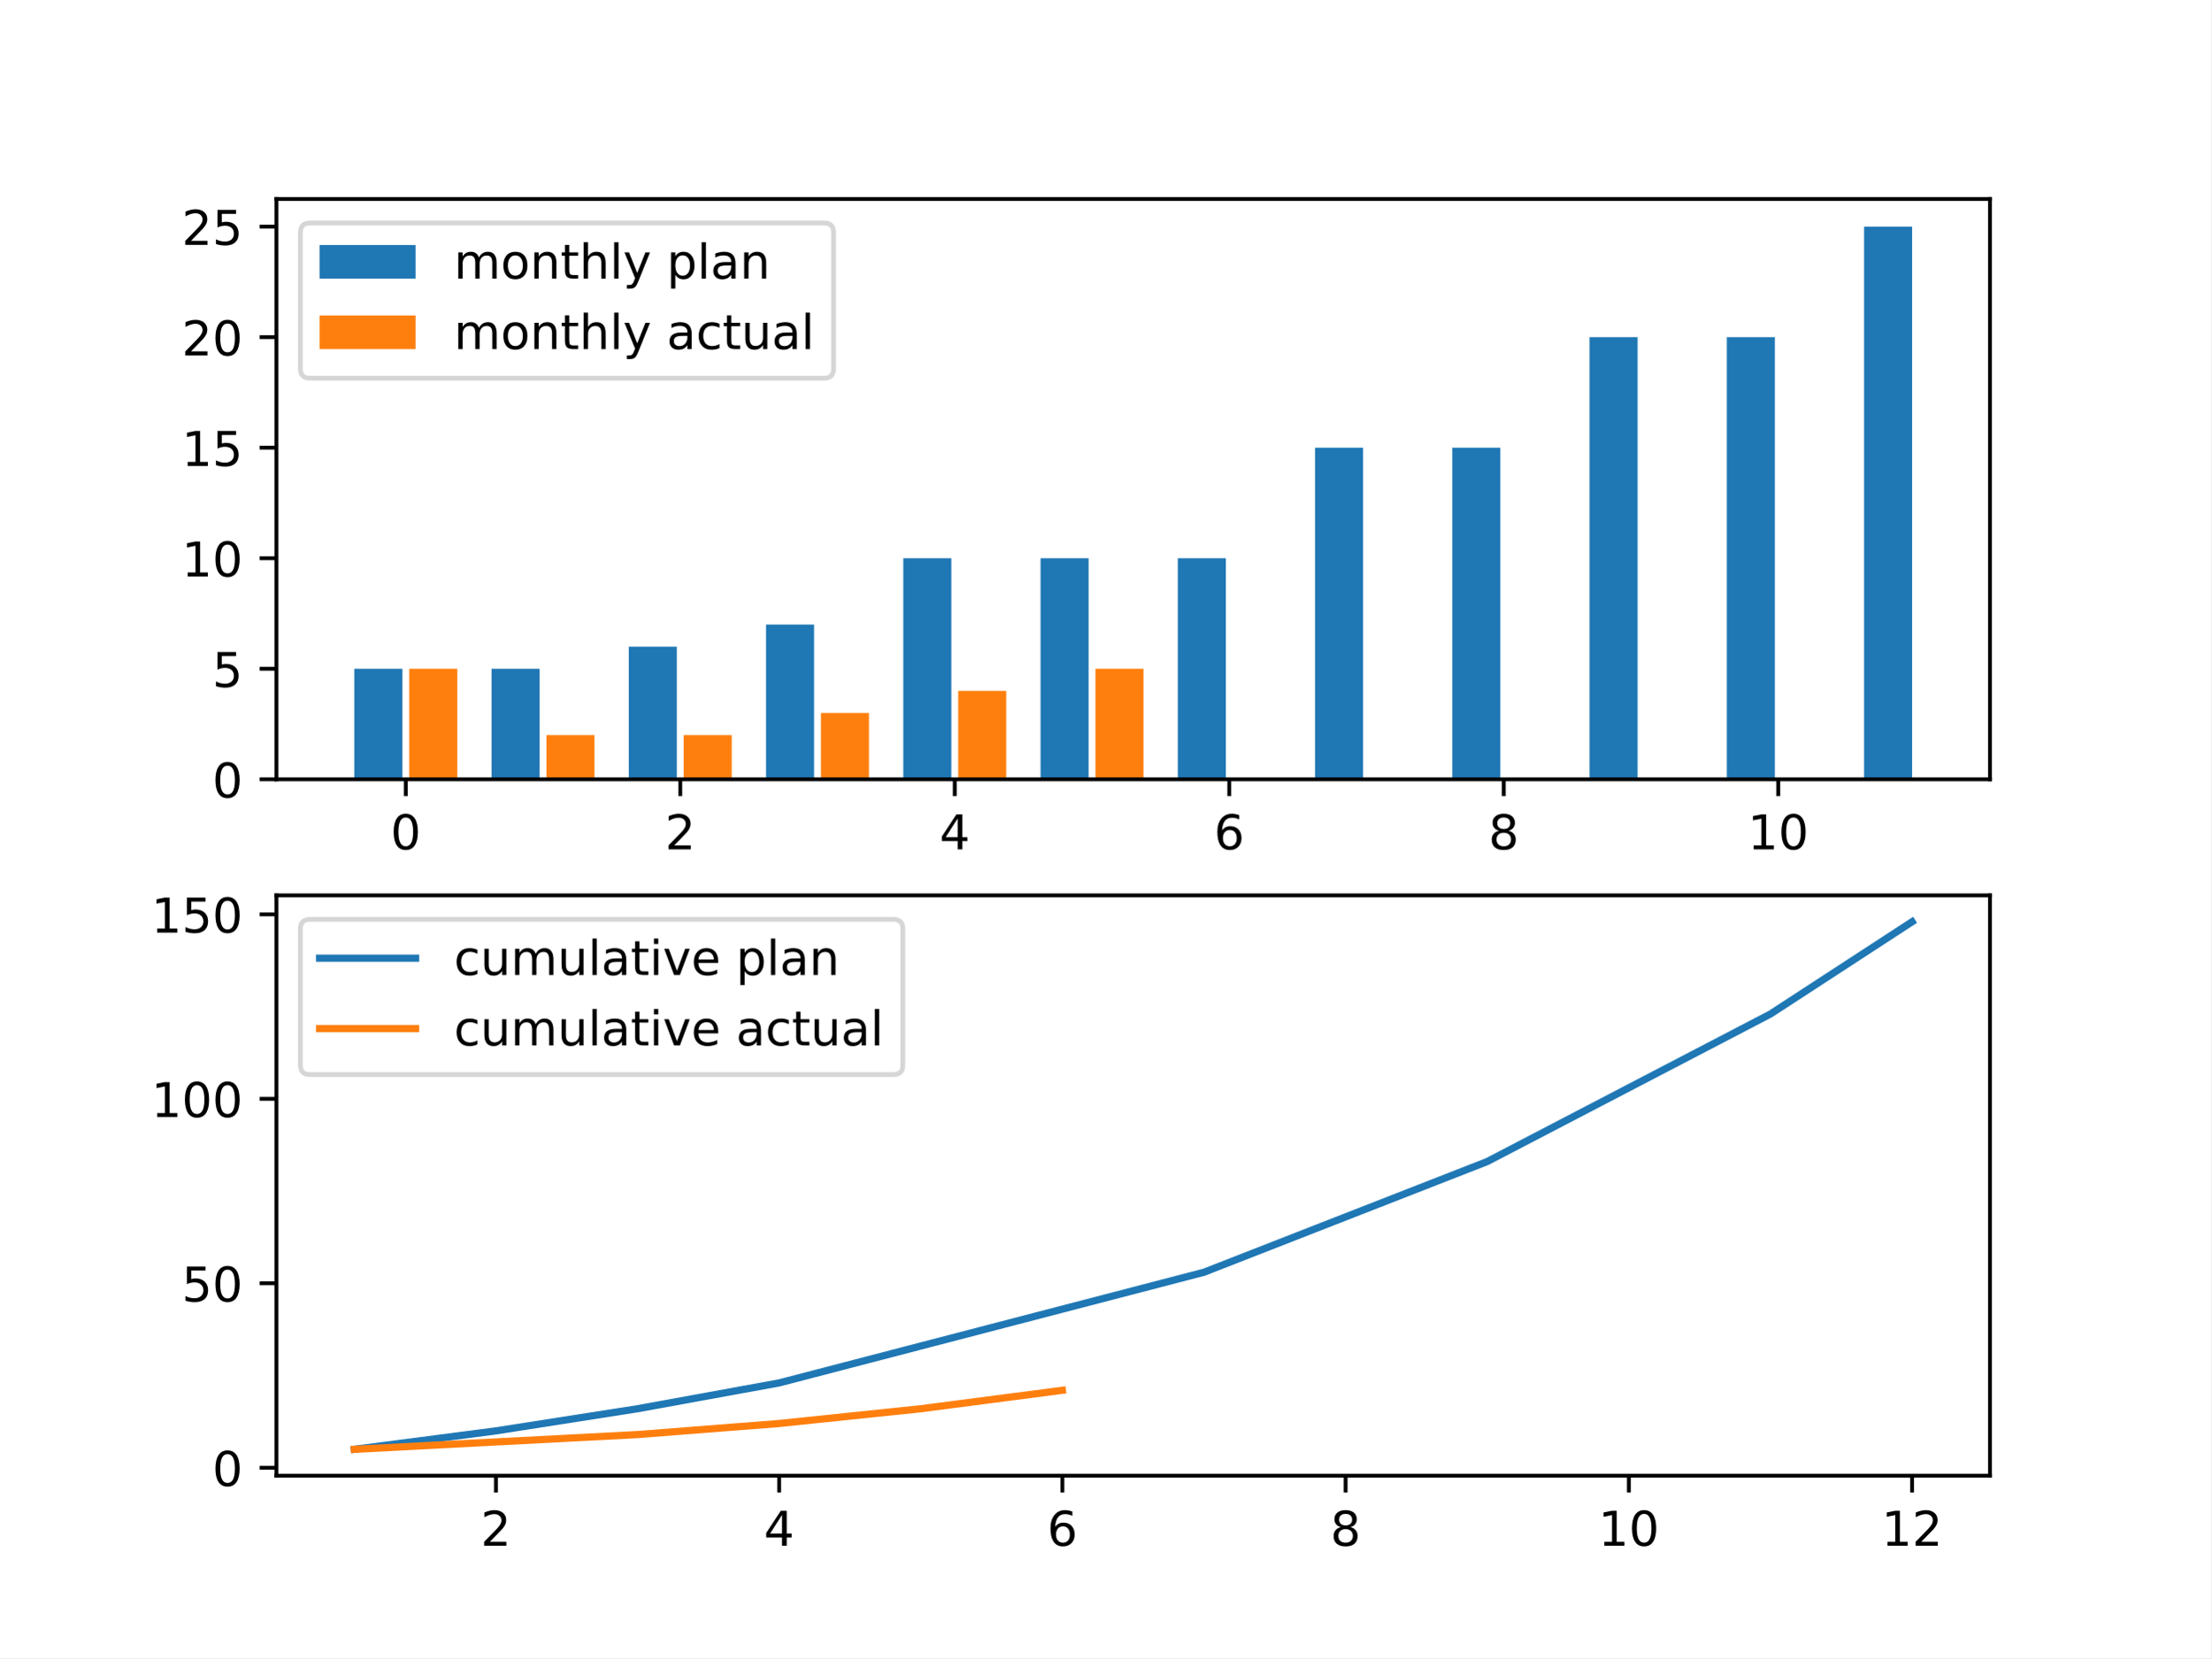
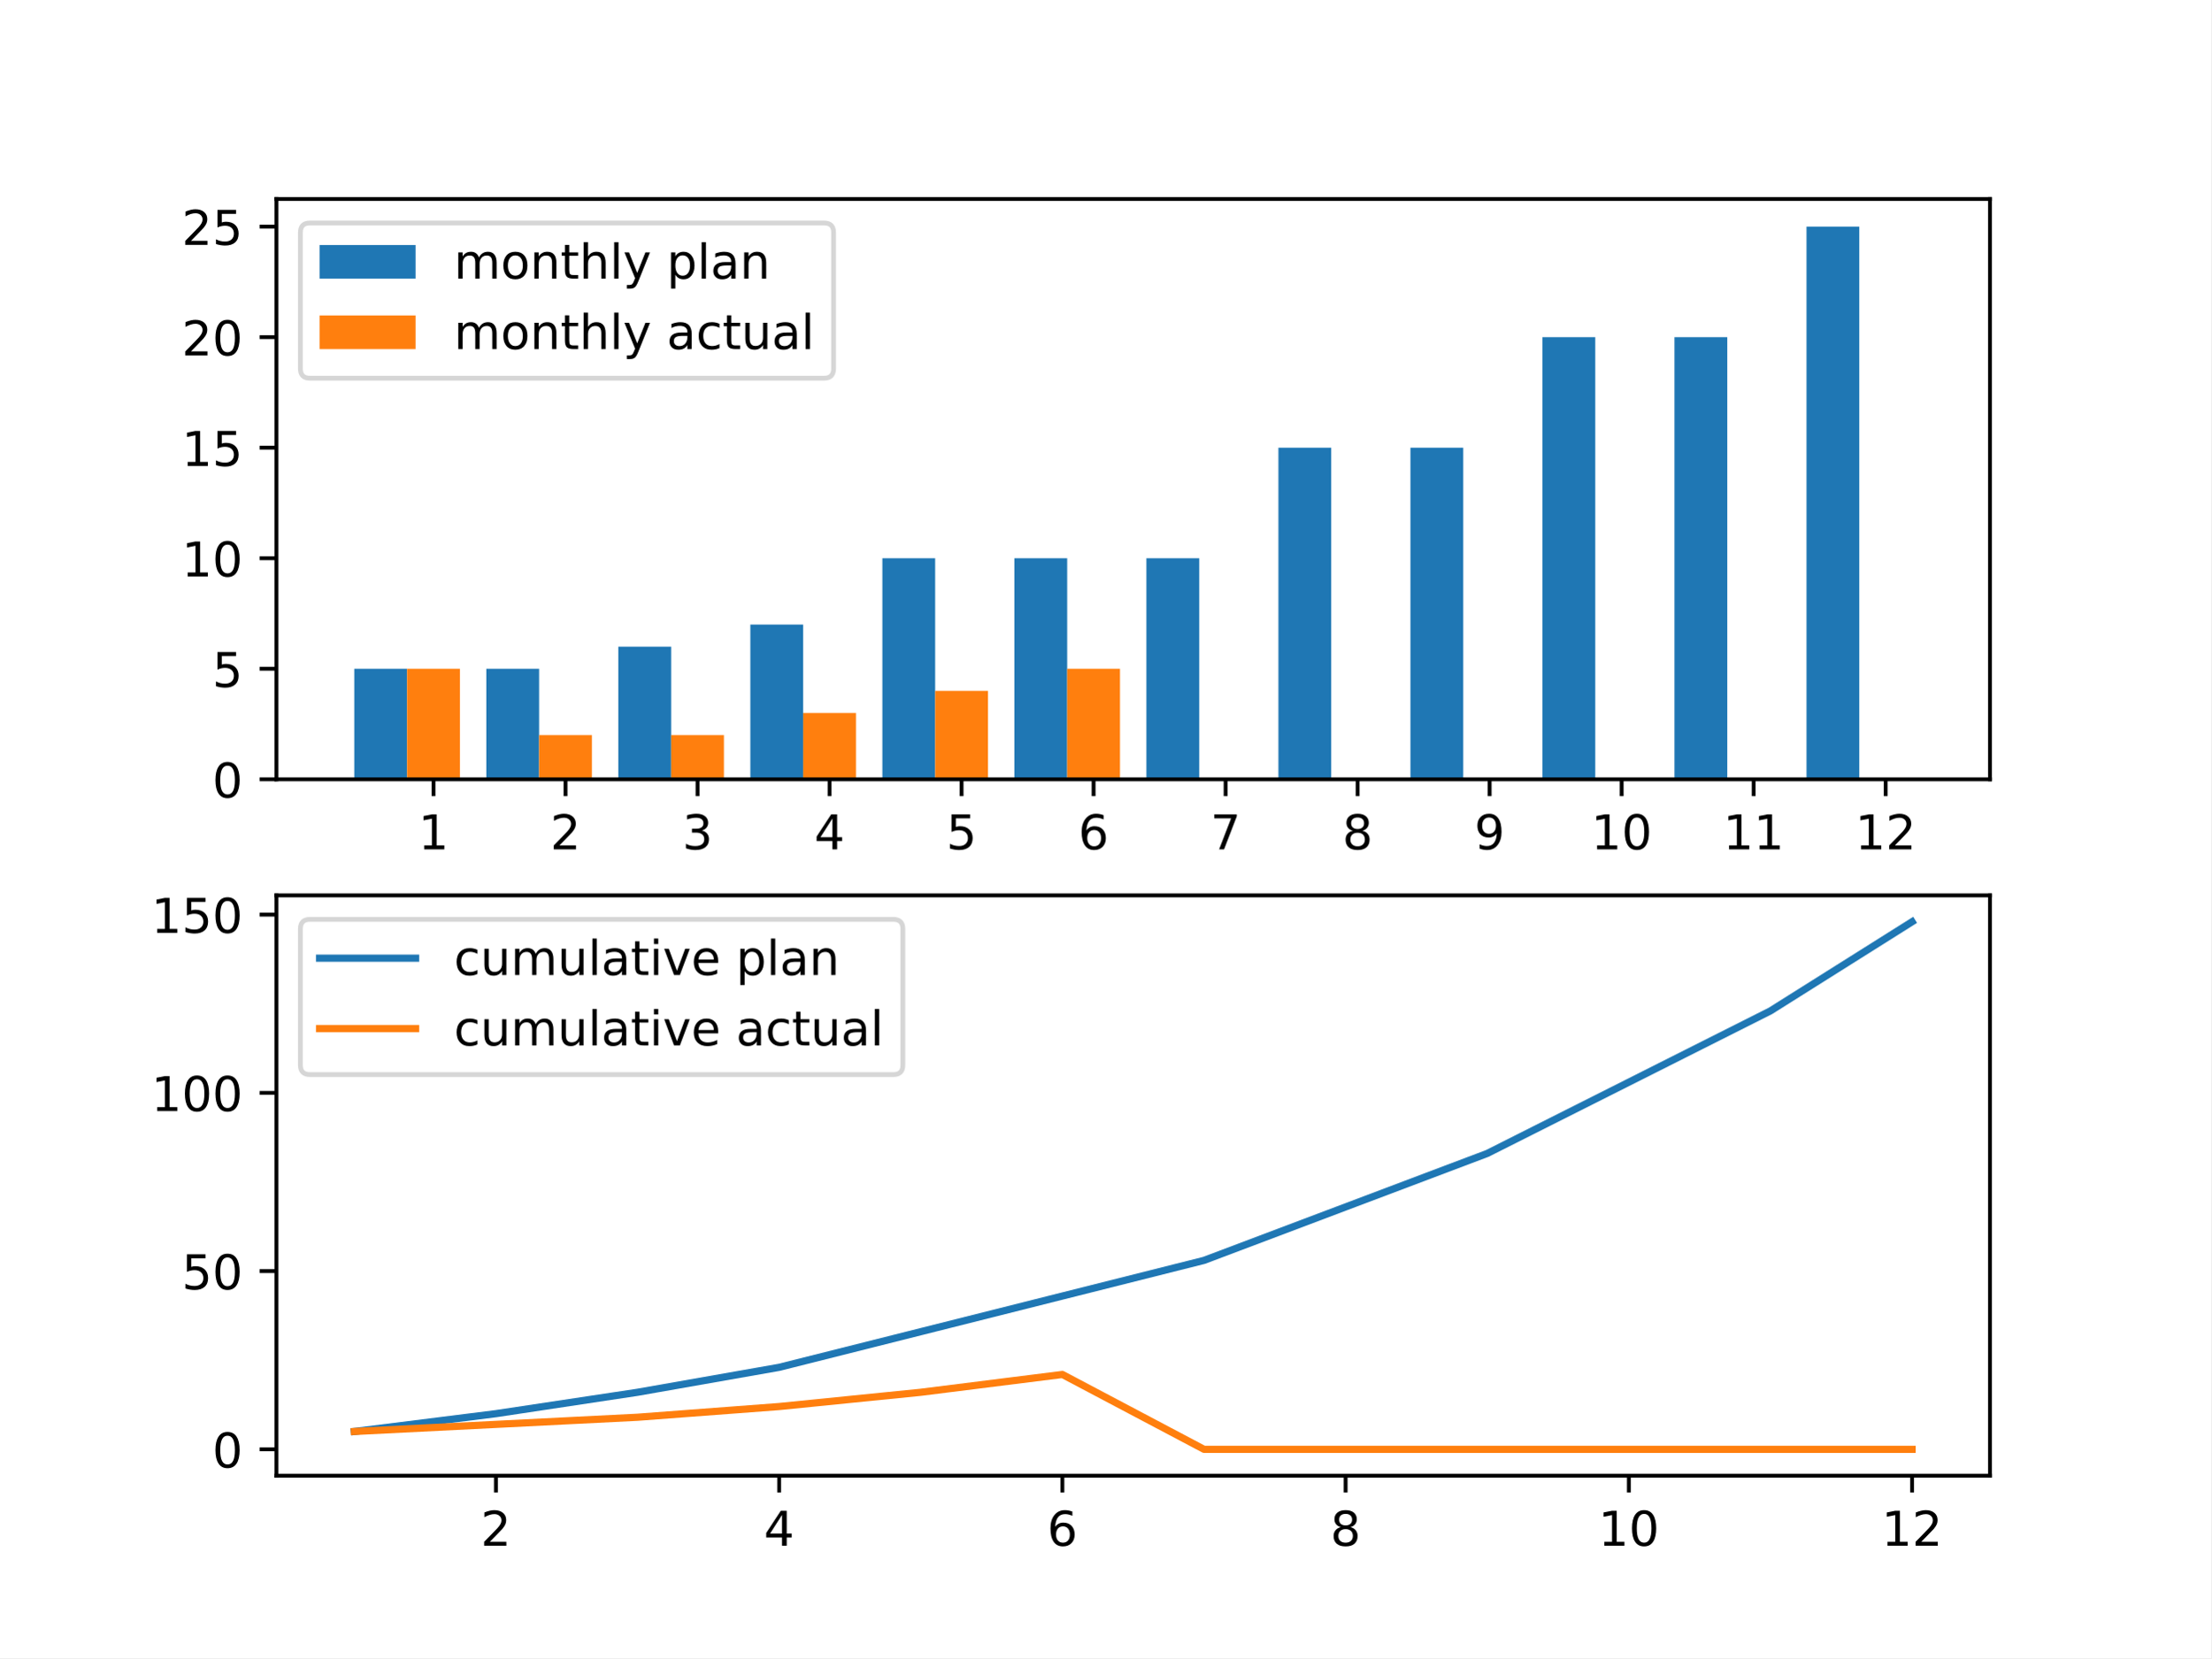
<svg xmlns="http://www.w3.org/2000/svg" xmlns:xlink="http://www.w3.org/1999/xlink" width="460.8pt" height="345.6pt" viewBox="0 0 460.8 345.6" version="1.1">
  <defs>
    <style type="text/css">*{stroke-linejoin: round; stroke-linecap: butt}</style>
  </defs>
  <g id="figure_1">
    <g id="patch_1">
      <path d="M 0 345.6  L 460.8 345.6  L 460.8 0  L 0 0  z " style="fill: #ffffff" />
    </g>
    <g id="axes_1">
      <g id="patch_2">
        <path d="M 57.6 307.584  L 414.72 307.584  L 414.72 186.624  L 57.6 186.624  z " style="fill: #ffffff" />
      </g>
      <g id="matplotlib.axis_1">
        <g id="xtick_1">
          <g id="line2d_1">
            <defs>
-               <path id="m7d324a1e5c" d="M 0 0  L 0 3.5  " style="stroke: #000000; stroke-width: 0.8" />
+               <path id="m211f51001a" d="M 0 0  L 0 3.5  " style="stroke: #000000; stroke-width: 0.8" />
            </defs>
            <g>
-               <use xlink:href="#m7d324a1e5c" x="103.347" y="307.584" style="stroke: #000000; stroke-width: 0.8" />
+               <use xlink:href="#m211f51001a" x="103.347" y="307.584" style="stroke: #000000; stroke-width: 0.8" />
            </g>
          </g>
          <g id="text_1">
            <g transform="translate(100.1655 322.1824)scale(0.1 -0.1)">
              <defs>
                <path id="DejaVuSans-32" d="M 1228 531  L 3431 531  L 3431 0  L 469 0  L 469 531  Q 828 903 1448 1529  Q 2069 2156 2228 2338  Q 2531 2678 2651 2914  Q 2772 3150 2772 3378  Q 2772 3750 2511 3984  Q 2250 4219 1831 4219  Q 1534 4219 1204 4116  Q 875 4013 500 3803  L 500 4441  Q 881 4594 1212 4672  Q 1544 4750 1819 4750  Q 2544 4750 2975 4387  Q 3406 4025 3406 3419  Q 3406 3131 3298 2873  Q 3191 2616 2906 2266  Q 2828 2175 2409 1742  Q 1991 1309 1228 531  z " transform="scale(0.015625)" />
              </defs>
              <use xlink:href="#DejaVuSans-32" />
            </g>
          </g>
        </g>
        <g id="xtick_2">
          <g id="line2d_2">
            <g>
-               <use xlink:href="#m7d324a1e5c" x="162.375" y="307.584" style="stroke: #000000; stroke-width: 0.8" />
+               <use xlink:href="#m211f51001a" x="162.375" y="307.584" style="stroke: #000000; stroke-width: 0.8" />
            </g>
          </g>
          <g id="text_2">
            <g transform="translate(159.1936 322.1824)scale(0.1 -0.1)">
              <defs>
                <path id="DejaVuSans-34" d="M 2419 4116  L 825 1625  L 2419 1625  L 2419 4116  z M 2253 4666  L 3047 4666  L 3047 1625  L 3713 1625  L 3713 1100  L 3047 1100  L 3047 0  L 2419 0  L 2419 1100  L 313 1100  L 313 1709  L 2253 4666  z " transform="scale(0.015625)" />
              </defs>
              <use xlink:href="#DejaVuSans-34" />
            </g>
          </g>
        </g>
        <g id="xtick_3">
          <g id="line2d_3">
            <g>
-               <use xlink:href="#m7d324a1e5c" x="221.403" y="307.584" style="stroke: #000000; stroke-width: 0.8" />
+               <use xlink:href="#m211f51001a" x="221.403" y="307.584" style="stroke: #000000; stroke-width: 0.8" />
            </g>
          </g>
          <g id="text_3">
            <g transform="translate(218.2217 322.1824)scale(0.1 -0.1)">
              <defs>
                <path id="DejaVuSans-36" d="M 2113 2584  Q 1688 2584 1439 2293  Q 1191 2003 1191 1497  Q 1191 994 1439 701  Q 1688 409 2113 409  Q 2538 409 2786 701  Q 3034 994 3034 1497  Q 3034 2003 2786 2293  Q 2538 2584 2113 2584  z M 3366 4563  L 3366 3988  Q 3128 4100 2886 4159  Q 2644 4219 2406 4219  Q 1781 4219 1451 3797  Q 1122 3375 1075 2522  Q 1259 2794 1537 2939  Q 1816 3084 2150 3084  Q 2853 3084 3261 2657  Q 3669 2231 3669 1497  Q 3669 778 3244 343  Q 2819 -91 2113 -91  Q 1303 -91 875 529  Q 447 1150 447 2328  Q 447 3434 972 4092  Q 1497 4750 2381 4750  Q 2619 4750 2861 4703  Q 3103 4656 3366 4563  z " transform="scale(0.015625)" />
              </defs>
              <use xlink:href="#DejaVuSans-36" />
            </g>
          </g>
        </g>
        <g id="xtick_4">
          <g id="line2d_4">
            <g>
-               <use xlink:href="#m7d324a1e5c" x="280.431" y="307.584" style="stroke: #000000; stroke-width: 0.8" />
+               <use xlink:href="#m211f51001a" x="280.431" y="307.584" style="stroke: #000000; stroke-width: 0.8" />
            </g>
          </g>
          <g id="text_4">
            <g transform="translate(277.2498 322.1824)scale(0.1 -0.1)">
              <defs>
                <path id="DejaVuSans-38" d="M 2034 2216  Q 1584 2216 1326 1975  Q 1069 1734 1069 1313  Q 1069 891 1326 650  Q 1584 409 2034 409  Q 2484 409 2743 651  Q 3003 894 3003 1313  Q 3003 1734 2745 1975  Q 2488 2216 2034 2216  z M 1403 2484  Q 997 2584 770 2862  Q 544 3141 544 3541  Q 544 4100 942 4425  Q 1341 4750 2034 4750  Q 2731 4750 3128 4425  Q 3525 4100 3525 3541  Q 3525 3141 3298 2862  Q 3072 2584 2669 2484  Q 3125 2378 3379 2068  Q 3634 1759 3634 1313  Q 3634 634 3220 271  Q 2806 -91 2034 -91  Q 1263 -91 848 271  Q 434 634 434 1313  Q 434 1759 690 2068  Q 947 2378 1403 2484  z M 1172 3481  Q 1172 3119 1398 2916  Q 1625 2713 2034 2713  Q 2441 2713 2670 2916  Q 2900 3119 2900 3481  Q 2900 3844 2670 4047  Q 2441 4250 2034 4250  Q 1625 4250 1398 4047  Q 1172 3844 1172 3481  z " transform="scale(0.015625)" />
              </defs>
              <use xlink:href="#DejaVuSans-38" />
            </g>
          </g>
        </g>
        <g id="xtick_5">
          <g id="line2d_5">
            <g>
-               <use xlink:href="#m7d324a1e5c" x="339.459" y="307.584" style="stroke: #000000; stroke-width: 0.8" />
+               <use xlink:href="#m211f51001a" x="339.459" y="307.584" style="stroke: #000000; stroke-width: 0.8" />
            </g>
          </g>
          <g id="text_5">
            <g transform="translate(333.0967 322.1824)scale(0.1 -0.1)">
              <defs>
                <path id="DejaVuSans-31" d="M 794 531  L 1825 531  L 1825 4091  L 703 3866  L 703 4441  L 1819 4666  L 2450 4666  L 2450 531  L 3481 531  L 3481 0  L 794 0  L 794 531  z " transform="scale(0.015625)" />
                <path id="DejaVuSans-30" d="M 2034 4250  Q 1547 4250 1301 3770  Q 1056 3291 1056 2328  Q 1056 1369 1301 889  Q 1547 409 2034 409  Q 2525 409 2770 889  Q 3016 1369 3016 2328  Q 3016 3291 2770 3770  Q 2525 4250 2034 4250  z M 2034 4750  Q 2819 4750 3233 4129  Q 3647 3509 3647 2328  Q 3647 1150 3233 529  Q 2819 -91 2034 -91  Q 1250 -91 836 529  Q 422 1150 422 2328  Q 422 3509 836 4129  Q 1250 4750 2034 4750  z " transform="scale(0.015625)" />
              </defs>
              <use xlink:href="#DejaVuSans-31" />
              <use xlink:href="#DejaVuSans-30" x="63.623" />
            </g>
          </g>
        </g>
        <g id="xtick_6">
          <g id="line2d_6">
            <g>
-               <use xlink:href="#m7d324a1e5c" x="398.487" y="307.584" style="stroke: #000000; stroke-width: 0.8" />
+               <use xlink:href="#m211f51001a" x="398.487" y="307.584" style="stroke: #000000; stroke-width: 0.8" />
            </g>
          </g>
          <g id="text_6">
            <g transform="translate(392.1248 322.1824)scale(0.1 -0.1)">
              <use xlink:href="#DejaVuSans-31" />
              <use xlink:href="#DejaVuSans-32" x="63.623" />
            </g>
          </g>
        </g>
      </g>
      <g id="matplotlib.axis_2">
        <g id="ytick_1">
          <g id="line2d_7">
            <defs>
-               <path id="m459ce5825e" d="M 0 0  L -3.5 0  " style="stroke: #000000; stroke-width: 0.8" />
+               <path id="m7c438c67ee" d="M 0 0  L -3.5 0  " style="stroke: #000000; stroke-width: 0.8" />
            </defs>
            <g>
-               <use xlink:href="#m459ce5825e" x="57.6" y="305.931" style="stroke: #000000; stroke-width: 0.8" />
+               <use xlink:href="#m7c438c67ee" x="57.6" y="302.086" style="stroke: #000000; stroke-width: 0.8" />
            </g>
          </g>
          <g id="text_7">
-             <g transform="translate(44.2375 309.7299)scale(0.1 -0.1)">
+             <g transform="translate(44.2375 305.885)scale(0.1 -0.1)">
              <use xlink:href="#DejaVuSans-30" />
            </g>
          </g>
        </g>
        <g id="ytick_2">
          <g id="line2d_8">
            <g>
-               <use xlink:href="#m459ce5825e" x="57.6" y="267.482" style="stroke: #000000; stroke-width: 0.8" />
+               <use xlink:href="#m7c438c67ee" x="57.6" y="264.936" style="stroke: #000000; stroke-width: 0.8" />
            </g>
          </g>
          <g id="text_8">
-             <g transform="translate(37.875 271.2811)scale(0.1 -0.1)">
+             <g transform="translate(37.875 268.7352)scale(0.1 -0.1)">
              <defs>
                <path id="DejaVuSans-35" d="M 691 4666  L 3169 4666  L 3169 4134  L 1269 4134  L 1269 2991  Q 1406 3038 1543 3061  Q 1681 3084 1819 3084  Q 2600 3084 3056 2656  Q 3513 2228 3513 1497  Q 3513 744 3044 326  Q 2575 -91 1722 -91  Q 1428 -91 1123 -41  Q 819 9 494 109  L 494 744  Q 775 591 1075 516  Q 1375 441 1709 441  Q 2250 441 2565 725  Q 2881 1009 2881 1497  Q 2881 1984 2565 2268  Q 2250 2553 1709 2553  Q 1456 2553 1204 2497  Q 953 2441 691 2322  L 691 4666  z " transform="scale(0.015625)" />
              </defs>
              <use xlink:href="#DejaVuSans-35" />
              <use xlink:href="#DejaVuSans-30" x="63.623" />
            </g>
          </g>
        </g>
        <g id="ytick_3">
          <g id="line2d_9">
            <g>
-               <use xlink:href="#m459ce5825e" x="57.6" y="229.033" style="stroke: #000000; stroke-width: 0.8" />
+               <use xlink:href="#m7c438c67ee" x="57.6" y="227.786" style="stroke: #000000; stroke-width: 0.8" />
            </g>
          </g>
          <g id="text_9">
-             <g transform="translate(31.5125 232.8323)scale(0.1 -0.1)">
+             <g transform="translate(31.5125 231.5853)scale(0.1 -0.1)">
              <use xlink:href="#DejaVuSans-31" />
              <use xlink:href="#DejaVuSans-30" x="63.623" />
              <use xlink:href="#DejaVuSans-30" x="127.246" />
            </g>
          </g>
        </g>
        <g id="ytick_4">
          <g id="line2d_10">
            <g>
-               <use xlink:href="#m459ce5825e" x="57.6" y="190.584" style="stroke: #000000; stroke-width: 0.8" />
+               <use xlink:href="#m7c438c67ee" x="57.6" y="190.636" style="stroke: #000000; stroke-width: 0.8" />
            </g>
          </g>
          <g id="text_10">
-             <g transform="translate(31.5125 194.3834)scale(0.1 -0.1)">
+             <g transform="translate(31.5125 194.4354)scale(0.1 -0.1)">
              <use xlink:href="#DejaVuSans-31" />
              <use xlink:href="#DejaVuSans-35" x="63.623" />
              <use xlink:href="#DejaVuSans-30" x="127.246" />
            </g>
          </g>
        </g>
      </g>
      <g id="line2d_11">
-         <path d="M 73.833 302.086  L 103.347 298.241  L 132.861 293.627  L 162.375 288.244  L 191.889 280.554  L 221.403 272.865  L 250.917 265.175  L 280.431 253.64  L 309.945 242.106  L 339.459 226.726  L 368.973 211.347  L 398.487 192.122  " clip-path="url(#p3565a7d411)" style="fill: none; stroke: #1f77b4; stroke-width: 1.5; stroke-linecap: square" />
+         <path d="M 73.833 298.371  L 103.347 294.656  L 132.861 290.198  L 162.375 284.997  L 191.889 277.567  L 221.403 270.137  L 250.917 262.707  L 280.431 251.562  L 309.945 240.417  L 339.459 225.557  L 368.973 210.697  L 398.487 192.122  " clip-path="url(#p6092a219dc)" style="fill: none; stroke: #1f77b4; stroke-width: 1.5; stroke-linecap: square" />
      </g>
      <g id="line2d_12">
-         <path d="M 73.833 302.086  L 103.347 300.548  L 132.861 299.01  L 162.375 296.703  L 191.889 293.627  L 221.403 289.782  " clip-path="url(#p3565a7d411)" style="fill: none; stroke: #ff7f0e; stroke-width: 1.5; stroke-linecap: square" />
+         <path d="M 73.833 298.371  L 103.347 296.885  L 132.861 295.399  L 162.375 293.17  L 191.889 290.198  L 221.403 286.483  L 250.917 302.086  L 280.431 302.086  L 309.945 302.086  L 339.459 302.086  L 368.973 302.086  L 398.487 302.086  " clip-path="url(#p6092a219dc)" style="fill: none; stroke: #ff7f0e; stroke-width: 1.5; stroke-linecap: square" />
      </g>
      <g id="patch_3">
        <path d="M 57.6 307.584  L 57.6 186.624  " style="fill: none; stroke: #000000; stroke-width: 0.8; stroke-linejoin: miter; stroke-linecap: square" />
      </g>
      <g id="patch_4">
        <path d="M 414.72 307.584  L 414.72 186.624  " style="fill: none; stroke: #000000; stroke-width: 0.8; stroke-linejoin: miter; stroke-linecap: square" />
      </g>
      <g id="patch_5">
        <path d="M 57.6 307.584  L 414.72 307.584  " style="fill: none; stroke: #000000; stroke-width: 0.8; stroke-linejoin: miter; stroke-linecap: square" />
      </g>
      <g id="patch_6">
        <path d="M 57.6 186.624  L 414.72 186.624  " style="fill: none; stroke: #000000; stroke-width: 0.8; stroke-linejoin: miter; stroke-linecap: square" />
      </g>
      <g id="legend_1">
        <g id="patch_7">
          <path d="M 64.6 223.98  L 186.159 223.98  Q 188.159 223.98 188.159 221.98  L 188.159 193.624  Q 188.159 191.624 186.159 191.624  L 64.6 191.624  Q 62.6 191.624 62.6 193.624  L 62.6 221.98  Q 62.6 223.98 64.6 223.98  z " style="fill: #ffffff; opacity: 0.8; stroke: #cccccc; stroke-linejoin: miter" />
        </g>
        <g id="line2d_13">
          <path d="M 66.6 199.722  L 76.6 199.722  L 86.6 199.722  " style="fill: none; stroke: #1f77b4; stroke-width: 1.5; stroke-linecap: square" />
        </g>
        <g id="text_11">
          <g transform="translate(94.6 203.2224)scale(0.1 -0.1)">
            <defs>
              <path id="DejaVuSans-63" d="M 3122 3366  L 3122 2828  Q 2878 2963 2633 3030  Q 2388 3097 2138 3097  Q 1578 3097 1268 2742  Q 959 2388 959 1747  Q 959 1106 1268 751  Q 1578 397 2138 397  Q 2388 397 2633 464  Q 2878 531 3122 666  L 3122 134  Q 2881 22 2623 -34  Q 2366 -91 2075 -91  Q 1284 -91 818 406  Q 353 903 353 1747  Q 353 2603 823 3093  Q 1294 3584 2113 3584  Q 2378 3584 2631 3529  Q 2884 3475 3122 3366  z " transform="scale(0.015625)" />
              <path id="DejaVuSans-75" d="M 544 1381  L 544 3500  L 1119 3500  L 1119 1403  Q 1119 906 1312 657  Q 1506 409 1894 409  Q 2359 409 2629 706  Q 2900 1003 2900 1516  L 2900 3500  L 3475 3500  L 3475 0  L 2900 0  L 2900 538  Q 2691 219 2414 64  Q 2138 -91 1772 -91  Q 1169 -91 856 284  Q 544 659 544 1381  z M 1991 3584  L 1991 3584  z " transform="scale(0.015625)" />
              <path id="DejaVuSans-6d" d="M 3328 2828  Q 3544 3216 3844 3400  Q 4144 3584 4550 3584  Q 5097 3584 5394 3201  Q 5691 2819 5691 2113  L 5691 0  L 5113 0  L 5113 2094  Q 5113 2597 4934 2840  Q 4756 3084 4391 3084  Q 3944 3084 3684 2787  Q 3425 2491 3425 1978  L 3425 0  L 2847 0  L 2847 2094  Q 2847 2600 2669 2842  Q 2491 3084 2119 3084  Q 1678 3084 1418 2786  Q 1159 2488 1159 1978  L 1159 0  L 581 0  L 581 3500  L 1159 3500  L 1159 2956  Q 1356 3278 1631 3431  Q 1906 3584 2284 3584  Q 2666 3584 2933 3390  Q 3200 3197 3328 2828  z " transform="scale(0.015625)" />
              <path id="DejaVuSans-6c" d="M 603 4863  L 1178 4863  L 1178 0  L 603 0  L 603 4863  z " transform="scale(0.015625)" />
              <path id="DejaVuSans-61" d="M 2194 1759  Q 1497 1759 1228 1600  Q 959 1441 959 1056  Q 959 750 1161 570  Q 1363 391 1709 391  Q 2188 391 2477 730  Q 2766 1069 2766 1631  L 2766 1759  L 2194 1759  z M 3341 1997  L 3341 0  L 2766 0  L 2766 531  Q 2569 213 2275 61  Q 1981 -91 1556 -91  Q 1019 -91 701 211  Q 384 513 384 1019  Q 384 1609 779 1909  Q 1175 2209 1959 2209  L 2766 2209  L 2766 2266  Q 2766 2663 2505 2880  Q 2244 3097 1772 3097  Q 1472 3097 1187 3025  Q 903 2953 641 2809  L 641 3341  Q 956 3463 1253 3523  Q 1550 3584 1831 3584  Q 2591 3584 2966 3190  Q 3341 2797 3341 1997  z " transform="scale(0.015625)" />
              <path id="DejaVuSans-74" d="M 1172 4494  L 1172 3500  L 2356 3500  L 2356 3053  L 1172 3053  L 1172 1153  Q 1172 725 1289 603  Q 1406 481 1766 481  L 2356 481  L 2356 0  L 1766 0  Q 1100 0 847 248  Q 594 497 594 1153  L 594 3053  L 172 3053  L 172 3500  L 594 3500  L 594 4494  L 1172 4494  z " transform="scale(0.015625)" />
              <path id="DejaVuSans-69" d="M 603 3500  L 1178 3500  L 1178 0  L 603 0  L 603 3500  z M 603 4863  L 1178 4863  L 1178 4134  L 603 4134  L 603 4863  z " transform="scale(0.015625)" />
              <path id="DejaVuSans-76" d="M 191 3500  L 800 3500  L 1894 563  L 2988 3500  L 3597 3500  L 2284 0  L 1503 0  L 191 3500  z " transform="scale(0.015625)" />
              <path id="DejaVuSans-65" d="M 3597 1894  L 3597 1613  L 953 1613  Q 991 1019 1311 708  Q 1631 397 2203 397  Q 2534 397 2845 478  Q 3156 559 3463 722  L 3463 178  Q 3153 47 2828 -22  Q 2503 -91 2169 -91  Q 1331 -91 842 396  Q 353 884 353 1716  Q 353 2575 817 3079  Q 1281 3584 2069 3584  Q 2775 3584 3186 3129  Q 3597 2675 3597 1894  z M 3022 2063  Q 3016 2534 2758 2815  Q 2500 3097 2075 3097  Q 1594 3097 1305 2825  Q 1016 2553 972 2059  L 3022 2063  z " transform="scale(0.015625)" />
              <path id="DejaVuSans-20" transform="scale(0.015625)" />
              <path id="DejaVuSans-70" d="M 1159 525  L 1159 -1331  L 581 -1331  L 581 3500  L 1159 3500  L 1159 2969  Q 1341 3281 1617 3432  Q 1894 3584 2278 3584  Q 2916 3584 3314 3078  Q 3713 2572 3713 1747  Q 3713 922 3314 415  Q 2916 -91 2278 -91  Q 1894 -91 1617 61  Q 1341 213 1159 525  z M 3116 1747  Q 3116 2381 2855 2742  Q 2594 3103 2138 3103  Q 1681 3103 1420 2742  Q 1159 2381 1159 1747  Q 1159 1113 1420 752  Q 1681 391 2138 391  Q 2594 391 2855 752  Q 3116 1113 3116 1747  z " transform="scale(0.015625)" />
              <path id="DejaVuSans-6e" d="M 3513 2113  L 3513 0  L 2938 0  L 2938 2094  Q 2938 2591 2744 2837  Q 2550 3084 2163 3084  Q 1697 3084 1428 2787  Q 1159 2491 1159 1978  L 1159 0  L 581 0  L 581 3500  L 1159 3500  L 1159 2956  Q 1366 3272 1645 3428  Q 1925 3584 2291 3584  Q 2894 3584 3203 3211  Q 3513 2838 3513 2113  z " transform="scale(0.015625)" />
            </defs>
            <use xlink:href="#DejaVuSans-63" />
            <use xlink:href="#DejaVuSans-75" x="54.98" />
            <use xlink:href="#DejaVuSans-6d" x="118.359" />
            <use xlink:href="#DejaVuSans-75" x="215.771" />
            <use xlink:href="#DejaVuSans-6c" x="279.15" />
            <use xlink:href="#DejaVuSans-61" x="306.934" />
            <use xlink:href="#DejaVuSans-74" x="368.213" />
            <use xlink:href="#DejaVuSans-69" x="407.422" />
            <use xlink:href="#DejaVuSans-76" x="435.205" />
            <use xlink:href="#DejaVuSans-65" x="494.385" />
            <use xlink:href="#DejaVuSans-20" x="555.908" />
            <use xlink:href="#DejaVuSans-70" x="587.695" />
            <use xlink:href="#DejaVuSans-6c" x="651.172" />
            <use xlink:href="#DejaVuSans-61" x="678.955" />
            <use xlink:href="#DejaVuSans-6e" x="740.234" />
          </g>
        </g>
        <g id="line2d_14">
          <path d="M 66.6 214.401  L 76.6 214.401  L 86.6 214.401  " style="fill: none; stroke: #ff7f0e; stroke-width: 1.5; stroke-linecap: square" />
        </g>
        <g id="text_12">
          <g transform="translate(94.6 217.9006)scale(0.1 -0.1)">
            <use xlink:href="#DejaVuSans-63" />
            <use xlink:href="#DejaVuSans-75" x="54.98" />
            <use xlink:href="#DejaVuSans-6d" x="118.359" />
            <use xlink:href="#DejaVuSans-75" x="215.771" />
            <use xlink:href="#DejaVuSans-6c" x="279.15" />
            <use xlink:href="#DejaVuSans-61" x="306.934" />
            <use xlink:href="#DejaVuSans-74" x="368.213" />
            <use xlink:href="#DejaVuSans-69" x="407.422" />
            <use xlink:href="#DejaVuSans-76" x="435.205" />
            <use xlink:href="#DejaVuSans-65" x="494.385" />
            <use xlink:href="#DejaVuSans-20" x="555.908" />
            <use xlink:href="#DejaVuSans-61" x="587.695" />
            <use xlink:href="#DejaVuSans-63" x="648.975" />
            <use xlink:href="#DejaVuSans-74" x="703.955" />
            <use xlink:href="#DejaVuSans-75" x="743.164" />
            <use xlink:href="#DejaVuSans-61" x="806.543" />
            <use xlink:href="#DejaVuSans-6c" x="867.822" />
          </g>
        </g>
      </g>
    </g>
    <g id="axes_2">
      <g id="patch_8">
        <path d="M 57.6 162.432  L 414.72 162.432  L 414.72 41.472  L 57.6 41.472  z " style="fill: #ffffff" />
      </g>
      <g id="patch_9">
-         <path d="M 73.833 162.432  L 83.844 162.432  L 83.844 139.392  L 73.833 139.392  z " clip-path="url(#p5f0c77786d)" style="fill: #1f77b4" />
+         <path d="M 73.833 162.432  L 84.838 162.432  L 84.838 139.392  L 73.833 139.392  z " clip-path="url(#pc5f0184ed3)" style="fill: #1f77b4" />
      </g>
      <g id="patch_10">
-         <path d="M 102.437 162.432  L 112.448 162.432  L 112.448 139.392  L 102.437 139.392  z " clip-path="url(#p5f0c77786d)" style="fill: #1f77b4" />
+         <path d="M 101.346 162.432  L 112.351 162.432  L 112.351 139.392  L 101.346 139.392  z " clip-path="url(#pc5f0184ed3)" style="fill: #1f77b4" />
      </g>
      <g id="patch_11">
-         <path d="M 131.041 162.432  L 141.052 162.432  L 141.052 134.784  L 131.041 134.784  z " clip-path="url(#p5f0c77786d)" style="fill: #1f77b4" />
+         <path d="M 128.859 162.432  L 139.864 162.432  L 139.864 134.784  L 128.859 134.784  z " clip-path="url(#pc5f0184ed3)" style="fill: #1f77b4" />
      </g>
      <g id="patch_12">
-         <path d="M 159.645 162.432  L 169.656 162.432  L 169.656 130.176  L 159.645 130.176  z " clip-path="url(#p5f0c77786d)" style="fill: #1f77b4" />
+         <path d="M 156.372 162.432  L 167.377 162.432  L 167.377 130.176  L 156.372 130.176  z " clip-path="url(#pc5f0184ed3)" style="fill: #1f77b4" />
      </g>
      <g id="patch_13">
-         <path d="M 188.248 162.432  L 198.26 162.432  L 198.26 116.352  L 188.248 116.352  z " clip-path="url(#p5f0c77786d)" style="fill: #1f77b4" />
+         <path d="M 183.885 162.432  L 194.89 162.432  L 194.89 116.352  L 183.885 116.352  z " clip-path="url(#pc5f0184ed3)" style="fill: #1f77b4" />
      </g>
      <g id="patch_14">
-         <path d="M 216.852 162.432  L 226.864 162.432  L 226.864 116.352  L 216.852 116.352  z " clip-path="url(#p5f0c77786d)" style="fill: #1f77b4" />
+         <path d="M 211.398 162.432  L 222.403 162.432  L 222.403 116.352  L 211.398 116.352  z " clip-path="url(#pc5f0184ed3)" style="fill: #1f77b4" />
      </g>
      <g id="patch_15">
-         <path d="M 245.456 162.432  L 255.468 162.432  L 255.468 116.352  L 245.456 116.352  z " clip-path="url(#p5f0c77786d)" style="fill: #1f77b4" />
+         <path d="M 238.911 162.432  L 249.917 162.432  L 249.917 116.352  L 238.911 116.352  z " clip-path="url(#pc5f0184ed3)" style="fill: #1f77b4" />
      </g>
      <g id="patch_16">
-         <path d="M 274.06 162.432  L 284.072 162.432  L 284.072 93.312  L 274.06 93.312  z " clip-path="url(#p5f0c77786d)" style="fill: #1f77b4" />
+         <path d="M 266.424 162.432  L 277.43 162.432  L 277.43 93.312  L 266.424 93.312  z " clip-path="url(#pc5f0184ed3)" style="fill: #1f77b4" />
      </g>
      <g id="patch_17">
-         <path d="M 302.664 162.432  L 312.675 162.432  L 312.675 93.312  L 302.664 93.312  z " clip-path="url(#p5f0c77786d)" style="fill: #1f77b4" />
+         <path d="M 293.938 162.432  L 304.943 162.432  L 304.943 93.312  L 293.938 93.312  z " clip-path="url(#pc5f0184ed3)" style="fill: #1f77b4" />
      </g>
      <g id="patch_18">
-         <path d="M 331.268 162.432  L 341.279 162.432  L 341.279 70.272  L 331.268 70.272  z " clip-path="url(#p5f0c77786d)" style="fill: #1f77b4" />
+         <path d="M 321.451 162.432  L 332.456 162.432  L 332.456 70.272  L 321.451 70.272  z " clip-path="url(#pc5f0184ed3)" style="fill: #1f77b4" />
      </g>
      <g id="patch_19">
-         <path d="M 359.872 162.432  L 369.883 162.432  L 369.883 70.272  L 359.872 70.272  z " clip-path="url(#p5f0c77786d)" style="fill: #1f77b4" />
+         <path d="M 348.964 162.432  L 359.969 162.432  L 359.969 70.272  L 348.964 70.272  z " clip-path="url(#pc5f0184ed3)" style="fill: #1f77b4" />
      </g>
      <g id="patch_20">
-         <path d="M 388.476 162.432  L 398.487 162.432  L 398.487 47.232  L 388.476 47.232  z " clip-path="url(#p5f0c77786d)" style="fill: #1f77b4" />
+         <path d="M 376.477 162.432  L 387.482 162.432  L 387.482 47.232  L 376.477 47.232  z " clip-path="url(#pc5f0184ed3)" style="fill: #1f77b4" />
      </g>
      <g id="patch_21">
-         <path d="M 85.274 162.432  L 95.286 162.432  L 95.286 139.392  L 85.274 139.392  z " clip-path="url(#p5f0c77786d)" style="fill: #ff7f0e" />
+         <path d="M 84.838 162.432  L 95.843 162.432  L 95.843 139.392  L 84.838 139.392  z " clip-path="url(#pc5f0184ed3)" style="fill: #ff7f0e" />
      </g>
      <g id="patch_22">
-         <path d="M 113.878 162.432  L 123.89 162.432  L 123.89 153.216  L 113.878 153.216  z " clip-path="url(#p5f0c77786d)" style="fill: #ff7f0e" />
+         <path d="M 112.351 162.432  L 123.356 162.432  L 123.356 153.216  L 112.351 153.216  z " clip-path="url(#pc5f0184ed3)" style="fill: #ff7f0e" />
      </g>
      <g id="patch_23">
-         <path d="M 142.482 162.432  L 152.494 162.432  L 152.494 153.216  L 142.482 153.216  z " clip-path="url(#p5f0c77786d)" style="fill: #ff7f0e" />
+         <path d="M 139.864 162.432  L 150.869 162.432  L 150.869 153.216  L 139.864 153.216  z " clip-path="url(#pc5f0184ed3)" style="fill: #ff7f0e" />
      </g>
      <g id="patch_24">
-         <path d="M 171.086 162.432  L 181.097 162.432  L 181.097 148.608  L 171.086 148.608  z " clip-path="url(#p5f0c77786d)" style="fill: #ff7f0e" />
+         <path d="M 167.377 162.432  L 178.382 162.432  L 178.382 148.608  L 167.377 148.608  z " clip-path="url(#pc5f0184ed3)" style="fill: #ff7f0e" />
      </g>
      <g id="patch_25">
-         <path d="M 199.69 162.432  L 209.701 162.432  L 209.701 144  L 199.69 144  z " clip-path="url(#p5f0c77786d)" style="fill: #ff7f0e" />
+         <path d="M 194.89 162.432  L 205.896 162.432  L 205.896 144  L 194.89 144  z " clip-path="url(#pc5f0184ed3)" style="fill: #ff7f0e" />
      </g>
      <g id="patch_26">
-         <path d="M 228.294 162.432  L 238.305 162.432  L 238.305 139.392  L 228.294 139.392  z " clip-path="url(#p5f0c77786d)" style="fill: #ff7f0e" />
+         <path d="M 222.403 162.432  L 233.409 162.432  L 233.409 139.392  L 222.403 139.392  z " clip-path="url(#pc5f0184ed3)" style="fill: #ff7f0e" />
      </g>
      <g id="patch_27">
-         <path d="M 0 0  z " clip-path="url(#p5f0c77786d)" style="fill: #ff7f0e" />
+         <path d="M 249.917 162.432  L 260.922 162.432  L 260.922 162.432  L 249.917 162.432  z " clip-path="url(#pc5f0184ed3)" style="fill: #ff7f0e" />
      </g>
      <g id="patch_28">
-         <path d="M 0 0  z " clip-path="url(#p5f0c77786d)" style="fill: #ff7f0e" />
+         <path d="M 277.43 162.432  L 288.435 162.432  L 288.435 162.432  L 277.43 162.432  z " clip-path="url(#pc5f0184ed3)" style="fill: #ff7f0e" />
      </g>
      <g id="patch_29">
-         <path d="M 0 0  z " clip-path="url(#p5f0c77786d)" style="fill: #ff7f0e" />
+         <path d="M 304.943 162.432  L 315.948 162.432  L 315.948 162.432  L 304.943 162.432  z " clip-path="url(#pc5f0184ed3)" style="fill: #ff7f0e" />
      </g>
      <g id="patch_30">
-         <path d="M 0 0  z " clip-path="url(#p5f0c77786d)" style="fill: #ff7f0e" />
+         <path d="M 332.456 162.432  L 343.461 162.432  L 343.461 162.432  L 332.456 162.432  z " clip-path="url(#pc5f0184ed3)" style="fill: #ff7f0e" />
      </g>
      <g id="patch_31">
-         <path d="M 0 0  z " clip-path="url(#p5f0c77786d)" style="fill: #ff7f0e" />
+         <path d="M 359.969 162.432  L 370.974 162.432  L 370.974 162.432  L 359.969 162.432  z " clip-path="url(#pc5f0184ed3)" style="fill: #ff7f0e" />
      </g>
      <g id="patch_32">
-         <path d="M 0 0  z " clip-path="url(#p5f0c77786d)" style="fill: #ff7f0e" />
+         <path d="M 387.482 162.432  L 398.487 162.432  L 398.487 162.432  L 387.482 162.432  z " clip-path="url(#pc5f0184ed3)" style="fill: #ff7f0e" />
      </g>
      <g id="matplotlib.axis_3">
        <g id="xtick_7">
          <g id="line2d_15">
            <g>
-               <use xlink:href="#m7d324a1e5c" x="84.559" y="162.432" style="stroke: #000000; stroke-width: 0.8" />
+               <use xlink:href="#m211f51001a" x="90.341" y="162.432" style="stroke: #000000; stroke-width: 0.8" />
            </g>
          </g>
          <g id="text_13">
-             <g transform="translate(81.37795 177.0304)scale(0.1 -0.1)">
-               <use xlink:href="#DejaVuSans-30" />
+             <g transform="translate(87.15934 177.0304)scale(0.1 -0.1)">
+               <use xlink:href="#DejaVuSans-31" />
            </g>
          </g>
        </g>
        <g id="xtick_8">
          <g id="line2d_16">
            <g>
-               <use xlink:href="#m7d324a1e5c" x="141.767" y="162.432" style="stroke: #000000; stroke-width: 0.8" />
+               <use xlink:href="#m211f51001a" x="117.854" y="162.432" style="stroke: #000000; stroke-width: 0.8" />
            </g>
          </g>
          <g id="text_14">
-             <g transform="translate(138.5858 177.0304)scale(0.1 -0.1)">
+             <g transform="translate(114.6724 177.0304)scale(0.1 -0.1)">
              <use xlink:href="#DejaVuSans-32" />
            </g>
          </g>
        </g>
        <g id="xtick_9">
          <g id="line2d_17">
            <g>
-               <use xlink:href="#m7d324a1e5c" x="198.975" y="162.432" style="stroke: #000000; stroke-width: 0.8" />
+               <use xlink:href="#m211f51001a" x="145.367" y="162.432" style="stroke: #000000; stroke-width: 0.8" />
            </g>
          </g>
          <g id="text_15">
-             <g transform="translate(195.7936 177.0304)scale(0.1 -0.1)">
-               <use xlink:href="#DejaVuSans-34" />
+             <g transform="translate(142.1855 177.0304)scale(0.1 -0.1)">
+               <defs>
+                 <path id="DejaVuSans-33" d="M 2597 2516  Q 3050 2419 3304 2112  Q 3559 1806 3559 1356  Q 3559 666 3084 287  Q 2609 -91 1734 -91  Q 1441 -91 1130 -33  Q 819 25 488 141  L 488 750  Q 750 597 1062 519  Q 1375 441 1716 441  Q 2309 441 2620 675  Q 2931 909 2931 1356  Q 2931 1769 2642 2001  Q 2353 2234 1838 2234  L 1294 2234  L 1294 2753  L 1863 2753  Q 2328 2753 2575 2939  Q 2822 3125 2822 3475  Q 2822 3834 2567 4026  Q 2313 4219 1838 4219  Q 1578 4219 1281 4162  Q 984 4106 628 3988  L 628 4550  Q 988 4650 1302 4700  Q 1616 4750 1894 4750  Q 2613 4750 3031 4423  Q 3450 4097 3450 3541  Q 3450 3153 3228 2886  Q 3006 2619 2597 2516  z " transform="scale(0.015625)" />
+               </defs>
+               <use xlink:href="#DejaVuSans-33" />
            </g>
          </g>
        </g>
        <g id="xtick_10">
          <g id="line2d_18">
            <g>
-               <use xlink:href="#m7d324a1e5c" x="256.183" y="162.432" style="stroke: #000000; stroke-width: 0.8" />
+               <use xlink:href="#m211f51001a" x="172.88" y="162.432" style="stroke: #000000; stroke-width: 0.8" />
            </g>
          </g>
          <g id="text_16">
-             <g transform="translate(253.0015 177.0304)scale(0.1 -0.1)">
-               <use xlink:href="#DejaVuSans-36" />
+             <g transform="translate(169.6986 177.0304)scale(0.1 -0.1)">
+               <use xlink:href="#DejaVuSans-34" />
            </g>
          </g>
        </g>
        <g id="xtick_11">
          <g id="line2d_19">
            <g>
-               <use xlink:href="#m7d324a1e5c" x="313.391" y="162.432" style="stroke: #000000; stroke-width: 0.8" />
+               <use xlink:href="#m211f51001a" x="200.393" y="162.432" style="stroke: #000000; stroke-width: 0.8" />
            </g>
          </g>
          <g id="text_17">
-             <g transform="translate(310.2093 177.0304)scale(0.1 -0.1)">
-               <use xlink:href="#DejaVuSans-38" />
+             <g transform="translate(197.2117 177.0304)scale(0.1 -0.1)">
+               <use xlink:href="#DejaVuSans-35" />
            </g>
          </g>
        </g>
        <g id="xtick_12">
          <g id="line2d_20">
            <g>
-               <use xlink:href="#m7d324a1e5c" x="370.598" y="162.432" style="stroke: #000000; stroke-width: 0.8" />
+               <use xlink:href="#m211f51001a" x="227.906" y="162.432" style="stroke: #000000; stroke-width: 0.8" />
            </g>
          </g>
          <g id="text_18">
-             <g transform="translate(364.2359 177.0304)scale(0.1 -0.1)">
+             <g transform="translate(224.7248 177.0304)scale(0.1 -0.1)">
+               <use xlink:href="#DejaVuSans-36" />
+             </g>
+           </g>
+         </g>
+         <g id="xtick_13">
+           <g id="line2d_21">
+             <g>
+               <use xlink:href="#m211f51001a" x="255.419" y="162.432" style="stroke: #000000; stroke-width: 0.8" />
+             </g>
+           </g>
+           <g id="text_19">
+             <g transform="translate(252.2379 177.0304)scale(0.1 -0.1)">
+               <defs>
+                 <path id="DejaVuSans-37" d="M 525 4666  L 3525 4666  L 3525 4397  L 1831 0  L 1172 0  L 2766 4134  L 525 4134  L 525 4666  z " transform="scale(0.015625)" />
+               </defs>
+               <use xlink:href="#DejaVuSans-37" />
+             </g>
+           </g>
+         </g>
+         <g id="xtick_14">
+           <g id="line2d_22">
+             <g>
+               <use xlink:href="#m211f51001a" x="282.932" y="162.432" style="stroke: #000000; stroke-width: 0.8" />
+             </g>
+           </g>
+           <g id="text_20">
+             <g transform="translate(279.751 177.0304)scale(0.1 -0.1)">
+               <use xlink:href="#DejaVuSans-38" />
+             </g>
+           </g>
+         </g>
+         <g id="xtick_15">
+           <g id="line2d_23">
+             <g>
+               <use xlink:href="#m211f51001a" x="310.445" y="162.432" style="stroke: #000000; stroke-width: 0.8" />
+             </g>
+           </g>
+           <g id="text_21">
+             <g transform="translate(307.2641 177.0304)scale(0.1 -0.1)">
+               <defs>
+                 <path id="DejaVuSans-39" d="M 703 97  L 703 672  Q 941 559 1184 500  Q 1428 441 1663 441  Q 2288 441 2617 861  Q 2947 1281 2994 2138  Q 2813 1869 2534 1725  Q 2256 1581 1919 1581  Q 1219 1581 811 2004  Q 403 2428 403 3163  Q 403 3881 828 4315  Q 1253 4750 1959 4750  Q 2769 4750 3195 4129  Q 3622 3509 3622 2328  Q 3622 1225 3098 567  Q 2575 -91 1691 -91  Q 1453 -91 1209 -44  Q 966 3 703 97  z M 1959 2075  Q 2384 2075 2632 2365  Q 2881 2656 2881 3163  Q 2881 3666 2632 3958  Q 2384 4250 1959 4250  Q 1534 4250 1286 3958  Q 1038 3666 1038 3163  Q 1038 2656 1286 2365  Q 1534 2075 1959 2075  z " transform="scale(0.015625)" />
+               </defs>
+               <use xlink:href="#DejaVuSans-39" />
+             </g>
+           </g>
+         </g>
+         <g id="xtick_16">
+           <g id="line2d_24">
+             <g>
+               <use xlink:href="#m211f51001a" x="337.958" y="162.432" style="stroke: #000000; stroke-width: 0.8" />
+             </g>
+           </g>
+           <g id="text_22">
+             <g transform="translate(331.596 177.0304)scale(0.1 -0.1)">
              <use xlink:href="#DejaVuSans-31" />
              <use xlink:href="#DejaVuSans-30" x="63.623" />
+             </g>
+           </g>
+         </g>
+         <g id="xtick_17">
+           <g id="line2d_25">
+             <g>
+               <use xlink:href="#m211f51001a" x="365.472" y="162.432" style="stroke: #000000; stroke-width: 0.8" />
+             </g>
+           </g>
+           <g id="text_23">
+             <g transform="translate(359.1091 177.0304)scale(0.1 -0.1)">
+               <use xlink:href="#DejaVuSans-31" />
+               <use xlink:href="#DejaVuSans-31" x="63.623" />
+             </g>
+           </g>
+         </g>
+         <g id="xtick_18">
+           <g id="line2d_26">
+             <g>
+               <use xlink:href="#m211f51001a" x="392.985" y="162.432" style="stroke: #000000; stroke-width: 0.8" />
+             </g>
+           </g>
+           <g id="text_24">
+             <g transform="translate(386.6222 177.0304)scale(0.1 -0.1)">
+               <use xlink:href="#DejaVuSans-31" />
+               <use xlink:href="#DejaVuSans-32" x="63.623" />
            </g>
          </g>
        </g>
      </g>
      <g id="matplotlib.axis_4">
        <g id="ytick_5">
-           <g id="line2d_21">
-             <g>
-               <use xlink:href="#m459ce5825e" x="57.6" y="162.432" style="stroke: #000000; stroke-width: 0.8" />
-             </g>
-           </g>
-           <g id="text_19">
+           <g id="line2d_27">
+             <g>
+               <use xlink:href="#m7c438c67ee" x="57.6" y="162.432" style="stroke: #000000; stroke-width: 0.8" />
+             </g>
+           </g>
+           <g id="text_25">
            <g transform="translate(44.2375 166.2312)scale(0.1 -0.1)">
              <use xlink:href="#DejaVuSans-30" />
            </g>
          </g>
        </g>
        <g id="ytick_6">
-           <g id="line2d_22">
-             <g>
-               <use xlink:href="#m459ce5825e" x="57.6" y="139.392" style="stroke: #000000; stroke-width: 0.8" />
-             </g>
-           </g>
-           <g id="text_20">
+           <g id="line2d_28">
+             <g>
+               <use xlink:href="#m7c438c67ee" x="57.6" y="139.392" style="stroke: #000000; stroke-width: 0.8" />
+             </g>
+           </g>
+           <g id="text_26">
            <g transform="translate(44.2375 143.1912)scale(0.1 -0.1)">
              <use xlink:href="#DejaVuSans-35" />
            </g>
          </g>
        </g>
        <g id="ytick_7">
-           <g id="line2d_23">
-             <g>
-               <use xlink:href="#m459ce5825e" x="57.6" y="116.352" style="stroke: #000000; stroke-width: 0.8" />
-             </g>
-           </g>
-           <g id="text_21">
+           <g id="line2d_29">
+             <g>
+               <use xlink:href="#m7c438c67ee" x="57.6" y="116.352" style="stroke: #000000; stroke-width: 0.8" />
+             </g>
+           </g>
+           <g id="text_27">
            <g transform="translate(37.875 120.1512)scale(0.1 -0.1)">
              <use xlink:href="#DejaVuSans-31" />
              <use xlink:href="#DejaVuSans-30" x="63.623" />
            </g>
          </g>
        </g>
        <g id="ytick_8">
-           <g id="line2d_24">
-             <g>
-               <use xlink:href="#m459ce5825e" x="57.6" y="93.312" style="stroke: #000000; stroke-width: 0.8" />
-             </g>
-           </g>
-           <g id="text_22">
+           <g id="line2d_30">
+             <g>
+               <use xlink:href="#m7c438c67ee" x="57.6" y="93.312" style="stroke: #000000; stroke-width: 0.8" />
+             </g>
+           </g>
+           <g id="text_28">
            <g transform="translate(37.875 97.11122)scale(0.1 -0.1)">
              <use xlink:href="#DejaVuSans-31" />
              <use xlink:href="#DejaVuSans-35" x="63.623" />
            </g>
          </g>
        </g>
        <g id="ytick_9">
-           <g id="line2d_25">
-             <g>
-               <use xlink:href="#m459ce5825e" x="57.6" y="70.272" style="stroke: #000000; stroke-width: 0.8" />
-             </g>
-           </g>
-           <g id="text_23">
+           <g id="line2d_31">
+             <g>
+               <use xlink:href="#m7c438c67ee" x="57.6" y="70.272" style="stroke: #000000; stroke-width: 0.8" />
+             </g>
+           </g>
+           <g id="text_29">
            <g transform="translate(37.875 74.07122)scale(0.1 -0.1)">
              <use xlink:href="#DejaVuSans-32" />
              <use xlink:href="#DejaVuSans-30" x="63.623" />
            </g>
          </g>
        </g>
        <g id="ytick_10">
-           <g id="line2d_26">
-             <g>
-               <use xlink:href="#m459ce5825e" x="57.6" y="47.232" style="stroke: #000000; stroke-width: 0.8" />
-             </g>
-           </g>
-           <g id="text_24">
+           <g id="line2d_32">
+             <g>
+               <use xlink:href="#m7c438c67ee" x="57.6" y="47.232" style="stroke: #000000; stroke-width: 0.8" />
+             </g>
+           </g>
+           <g id="text_30">
            <g transform="translate(37.875 51.03122)scale(0.1 -0.1)">
              <use xlink:href="#DejaVuSans-32" />
              <use xlink:href="#DejaVuSans-35" x="63.623" />
            </g>
          </g>
        </g>
      </g>
      <g id="patch_33">
        <path d="M 57.6 162.432  L 57.6 41.472  " style="fill: none; stroke: #000000; stroke-width: 0.8; stroke-linejoin: miter; stroke-linecap: square" />
      </g>
      <g id="patch_34">
        <path d="M 414.72 162.432  L 414.72 41.472  " style="fill: none; stroke: #000000; stroke-width: 0.8; stroke-linejoin: miter; stroke-linecap: square" />
      </g>
      <g id="patch_35">
        <path d="M 57.6 162.432  L 414.72 162.432  " style="fill: none; stroke: #000000; stroke-width: 0.8; stroke-linejoin: miter; stroke-linecap: square" />
      </g>
      <g id="patch_36">
        <path d="M 57.6 41.472  L 414.72 41.472  " style="fill: none; stroke: #000000; stroke-width: 0.8; stroke-linejoin: miter; stroke-linecap: square" />
      </g>
      <g id="legend_2">
        <g id="patch_37">
          <path d="M 64.6 78.828  L 171.72 78.828  Q 173.72 78.828 173.72 76.828  L 173.72 48.472  Q 173.72 46.472 171.72 46.472  L 64.6 46.472  Q 62.6 46.472 62.6 48.472  L 62.6 76.828  Q 62.6 78.828 64.6 78.828  z " style="fill: #ffffff; opacity: 0.8; stroke: #cccccc; stroke-linejoin: miter" />
        </g>
        <g id="patch_38">
          <path d="M 66.6 58.07  L 86.6 58.07  L 86.6 51.07  L 66.6 51.07  z " style="fill: #1f77b4" />
        </g>
-         <g id="text_25">
+         <g id="text_31">
          <g transform="translate(94.6 58.07044)scale(0.1 -0.1)">
            <defs>
              <path id="DejaVuSans-6f" d="M 1959 3097  Q 1497 3097 1228 2736  Q 959 2375 959 1747  Q 959 1119 1226 758  Q 1494 397 1959 397  Q 2419 397 2687 759  Q 2956 1122 2956 1747  Q 2956 2369 2687 2733  Q 2419 3097 1959 3097  z M 1959 3584  Q 2709 3584 3137 3096  Q 3566 2609 3566 1747  Q 3566 888 3137 398  Q 2709 -91 1959 -91  Q 1206 -91 779 398  Q 353 888 353 1747  Q 353 2609 779 3096  Q 1206 3584 1959 3584  z " transform="scale(0.015625)" />
              <path id="DejaVuSans-68" d="M 3513 2113  L 3513 0  L 2938 0  L 2938 2094  Q 2938 2591 2744 2837  Q 2550 3084 2163 3084  Q 1697 3084 1428 2787  Q 1159 2491 1159 1978  L 1159 0  L 581 0  L 581 4863  L 1159 4863  L 1159 2956  Q 1366 3272 1645 3428  Q 1925 3584 2291 3584  Q 2894 3584 3203 3211  Q 3513 2838 3513 2113  z " transform="scale(0.015625)" />
              <path id="DejaVuSans-79" d="M 2059 -325  Q 1816 -950 1584 -1140  Q 1353 -1331 966 -1331  L 506 -1331  L 506 -850  L 844 -850  Q 1081 -850 1212 -737  Q 1344 -625 1503 -206  L 1606 56  L 191 3500  L 800 3500  L 1894 763  L 2988 3500  L 3597 3500  L 2059 -325  z " transform="scale(0.015625)" />
            </defs>
            <use xlink:href="#DejaVuSans-6d" />
            <use xlink:href="#DejaVuSans-6f" x="97.412" />
            <use xlink:href="#DejaVuSans-6e" x="158.594" />
            <use xlink:href="#DejaVuSans-74" x="221.973" />
            <use xlink:href="#DejaVuSans-68" x="261.182" />
            <use xlink:href="#DejaVuSans-6c" x="324.561" />
            <use xlink:href="#DejaVuSans-79" x="352.344" />
            <use xlink:href="#DejaVuSans-20" x="411.523" />
            <use xlink:href="#DejaVuSans-70" x="443.311" />
            <use xlink:href="#DejaVuSans-6c" x="506.787" />
            <use xlink:href="#DejaVuSans-61" x="534.57" />
            <use xlink:href="#DejaVuSans-6e" x="595.85" />
          </g>
        </g>
        <g id="patch_39">
          <path d="M 66.6 72.749  L 86.6 72.749  L 86.6 65.749  L 66.6 65.749  z " style="fill: #ff7f0e" />
        </g>
-         <g id="text_26">
+         <g id="text_32">
          <g transform="translate(94.6 72.74856)scale(0.1 -0.1)">
            <use xlink:href="#DejaVuSans-6d" />
            <use xlink:href="#DejaVuSans-6f" x="97.412" />
            <use xlink:href="#DejaVuSans-6e" x="158.594" />
            <use xlink:href="#DejaVuSans-74" x="221.973" />
            <use xlink:href="#DejaVuSans-68" x="261.182" />
            <use xlink:href="#DejaVuSans-6c" x="324.561" />
            <use xlink:href="#DejaVuSans-79" x="352.344" />
            <use xlink:href="#DejaVuSans-20" x="411.523" />
            <use xlink:href="#DejaVuSans-61" x="443.311" />
            <use xlink:href="#DejaVuSans-63" x="504.59" />
            <use xlink:href="#DejaVuSans-74" x="559.57" />
            <use xlink:href="#DejaVuSans-75" x="598.779" />
            <use xlink:href="#DejaVuSans-61" x="662.158" />
            <use xlink:href="#DejaVuSans-6c" x="723.438" />
          </g>
        </g>
      </g>
    </g>
  </g>
  <defs>
-     <clipPath id="p3565a7d411">
+     <clipPath id="p6092a219dc">
      <rect x="57.6" y="186.624" width="357.12" height="120.96" />
    </clipPath>
-     <clipPath id="p5f0c77786d">
+     <clipPath id="pc5f0184ed3">
      <rect x="57.6" y="41.472" width="357.12" height="120.96" />
    </clipPath>
  </defs>
</svg>
